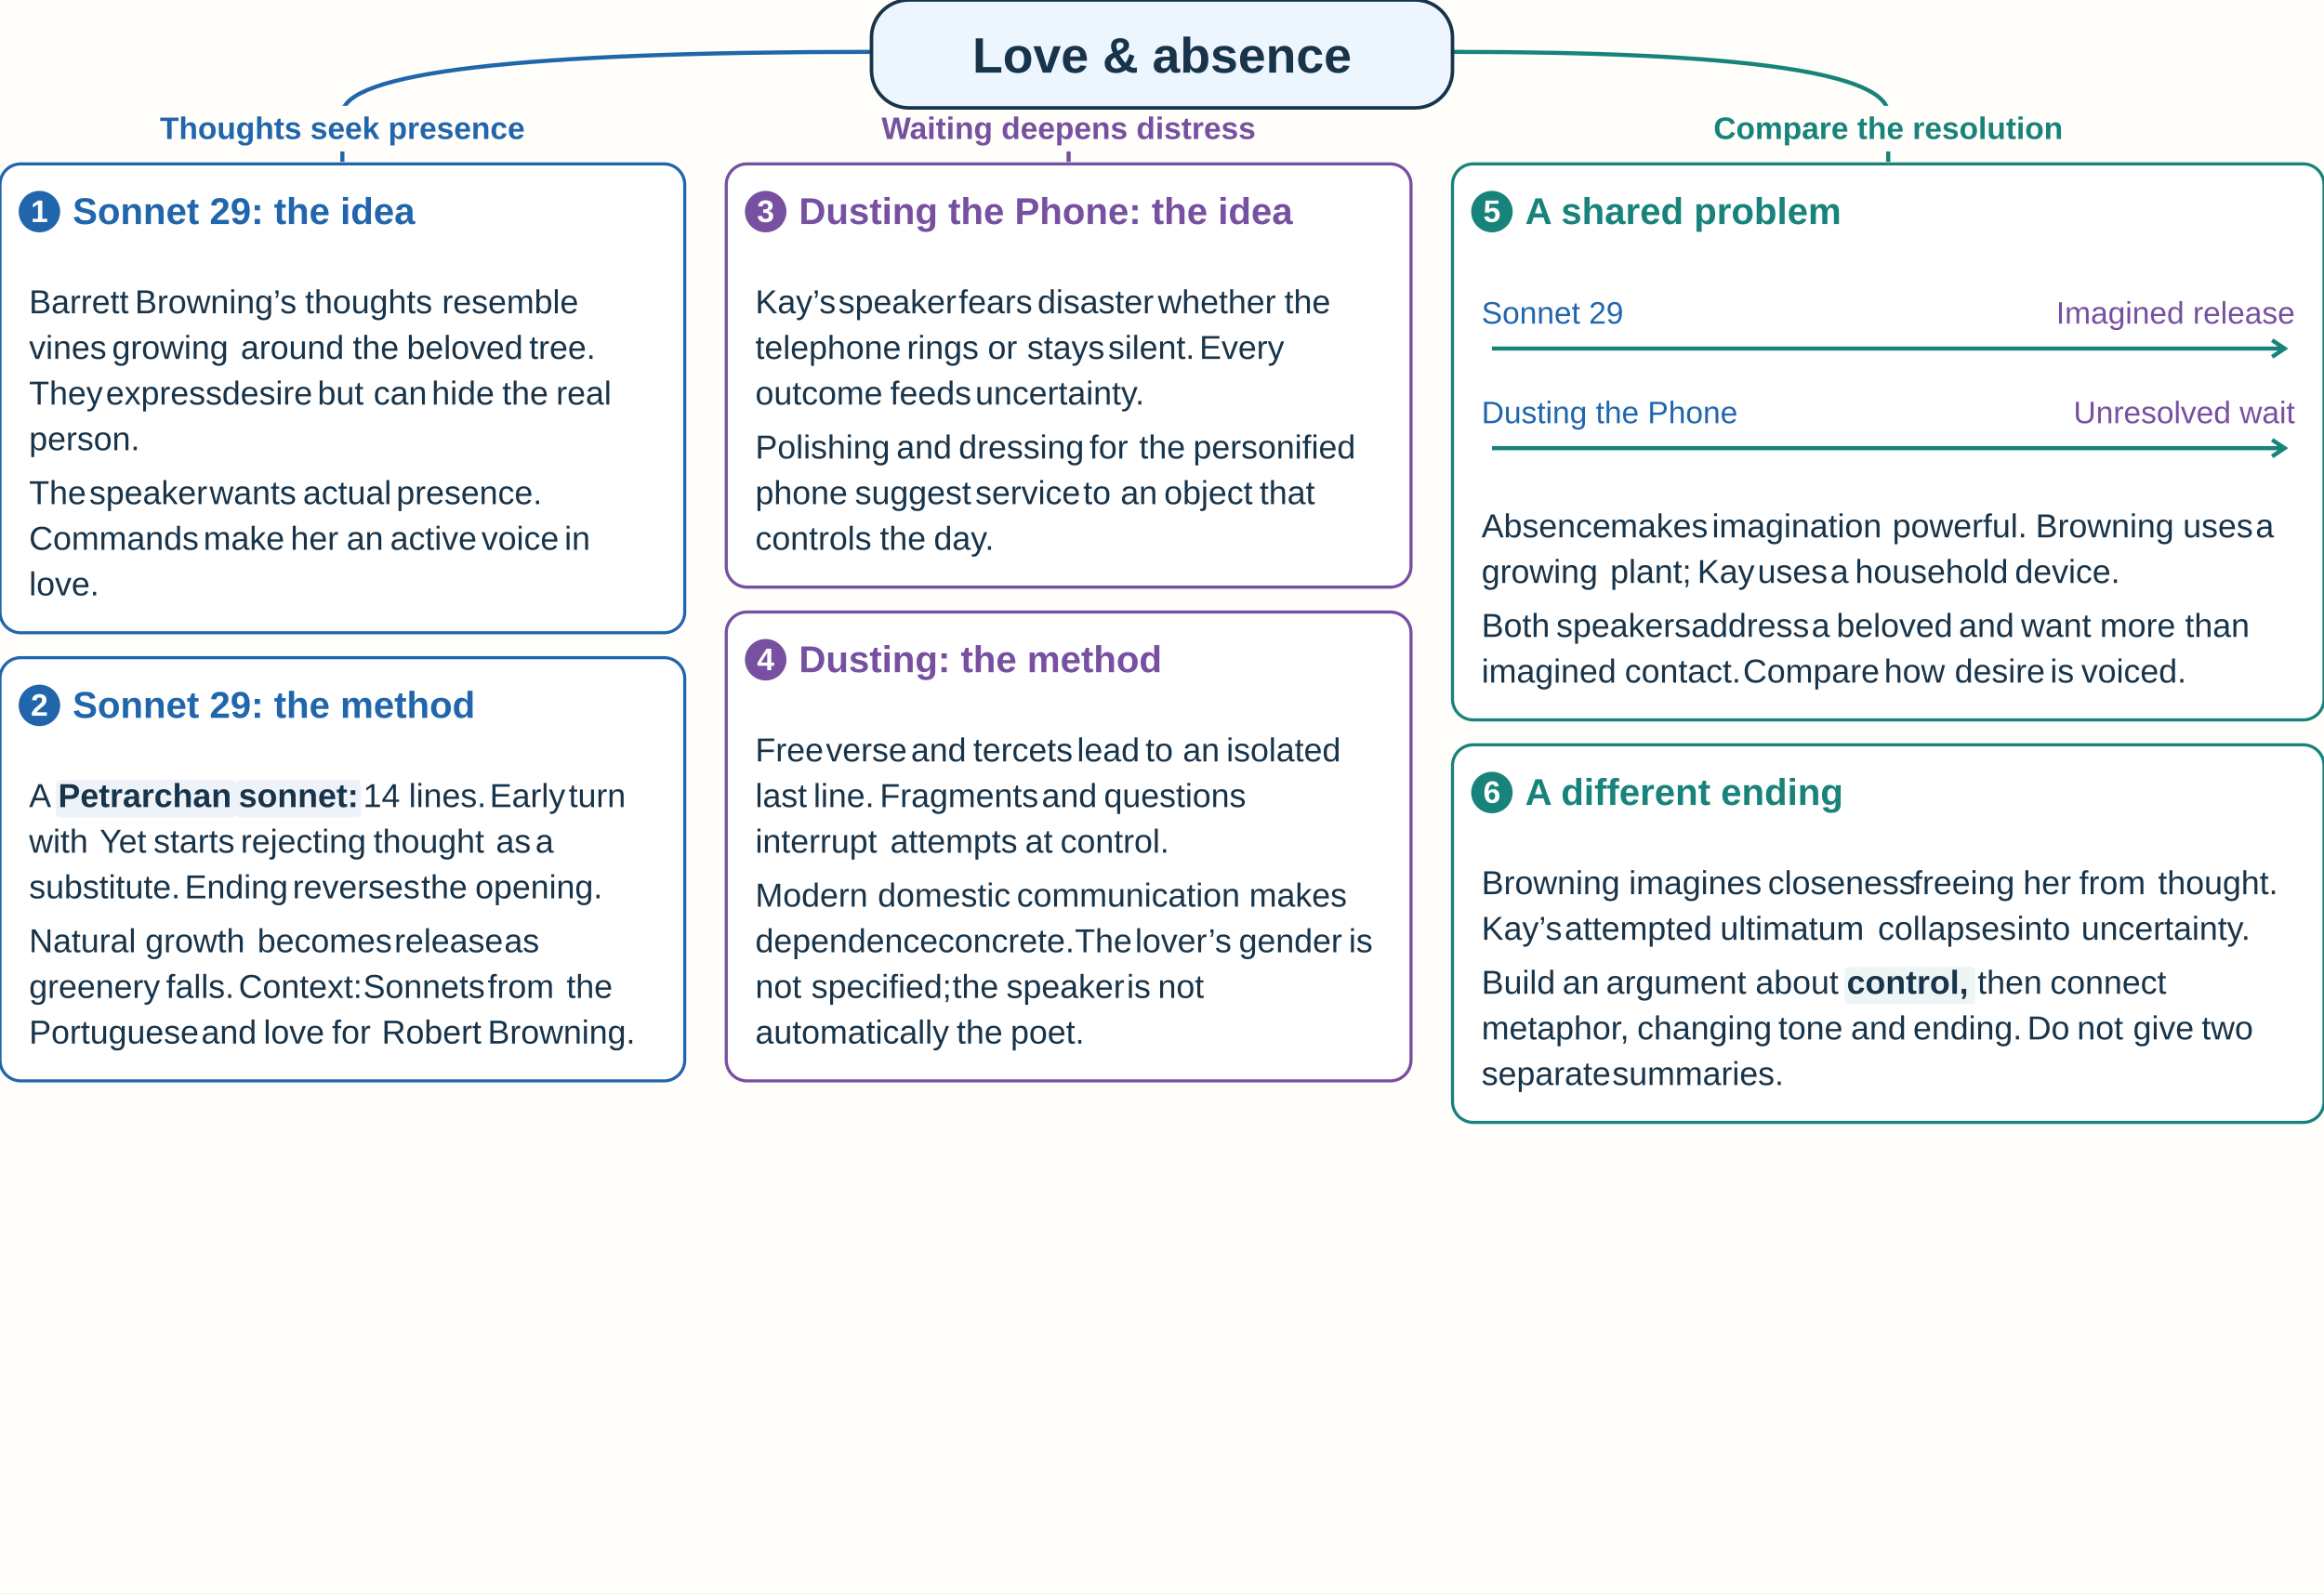
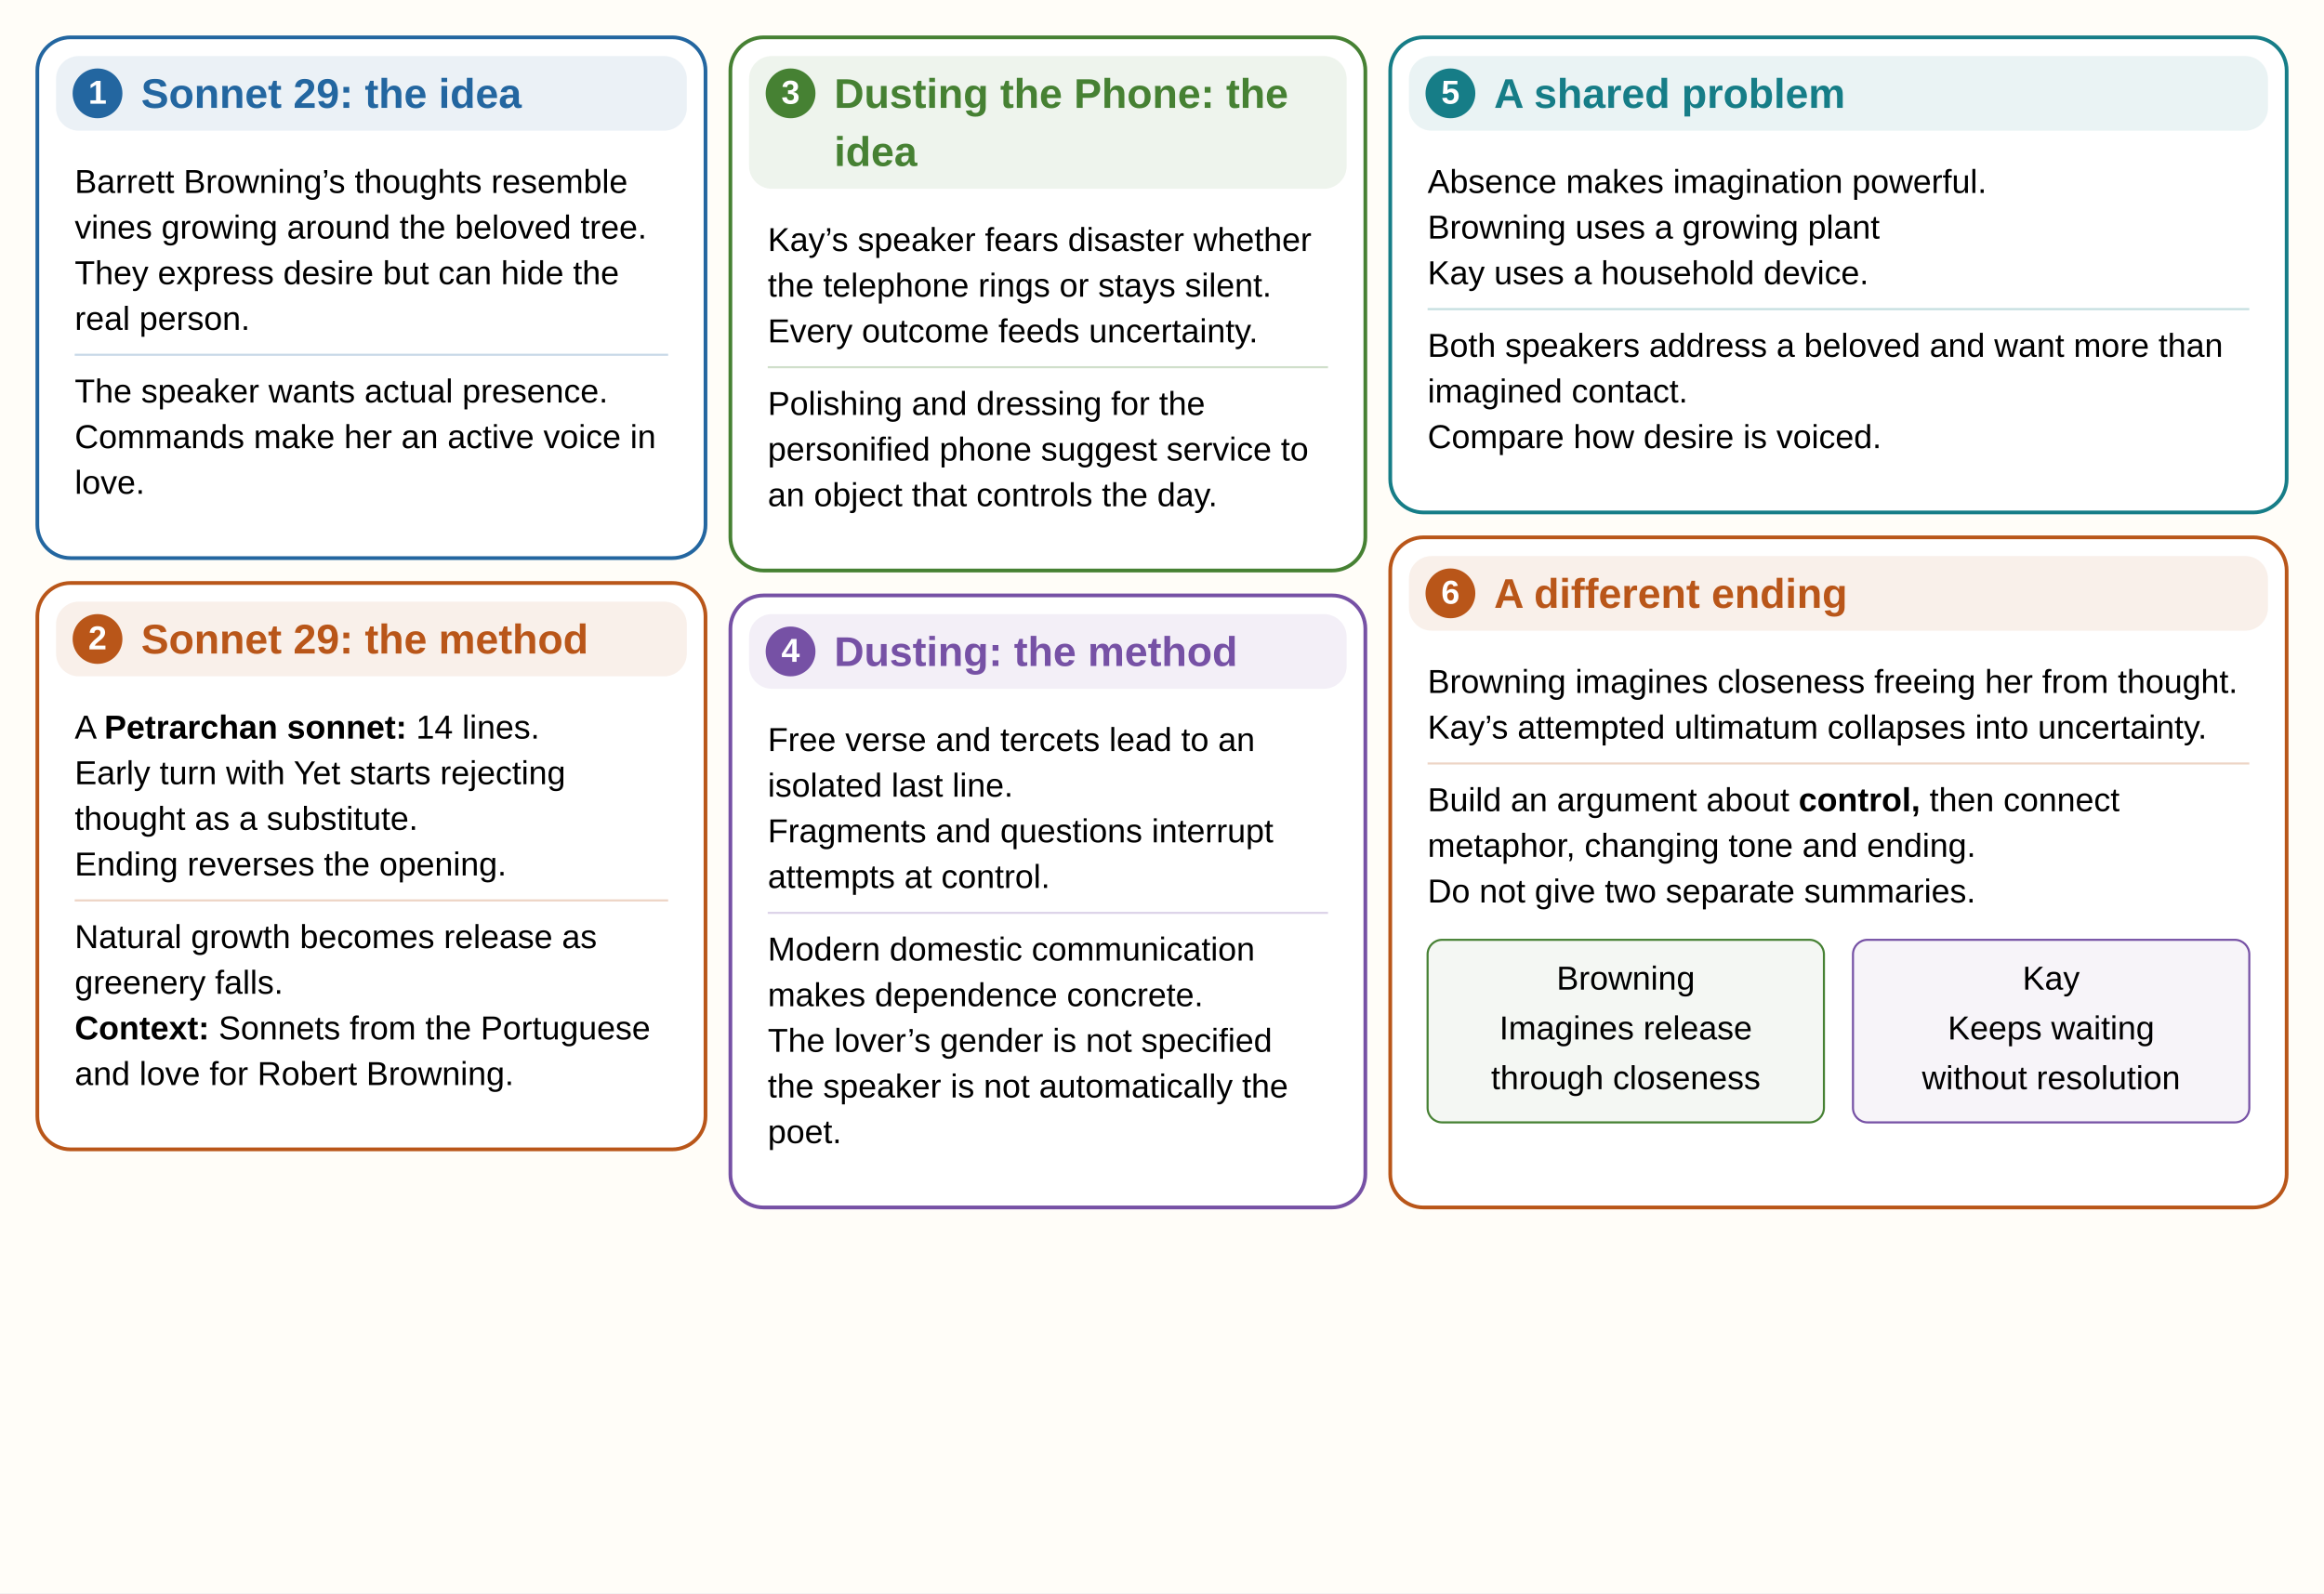
- <svg xmlns="http://www.w3.org/2000/svg" width="2400" height="1645.714" viewBox="0 0 1120 768" role="img" aria-labelledby="title description" data-print-width-mm="277" data-body-size="16">
+ <svg xmlns="http://www.w3.org/2000/svg" width="2400" height="1645.714" viewBox="0 0 1120 768" role="img" aria-labelledby="map-title map-description" data-print-width-mm="277" font-family="Segoe UI,Arial,sans-serif">
  <defs>
-     <radialGradient id="animalFill">
-       <stop stop-color="#fff5de" />
-       <stop offset="1" stop-color="#dceafd" />
-     </radialGradient>
-     <radialGradient id="nucleusFill">
-       <stop stop-color="#ddc7f4" />
-       <stop offset="1" stop-color="#9b79c2" />
-     </radialGradient>
-     <linearGradient id="leafFill" x2="0" y2="1">
-       <stop stop-color="#edf7b8" />
-       <stop offset="1" stop-color="#bfd882" />
-     </linearGradient>
+     <marker id="arrow-2366a0" viewBox="0 0 10 10" refX="9" refY="5" markerWidth="4" markerHeight="4" orient="auto-start-reverse">
+       <path d="M1 1L9 5L1 9" fill="none" stroke="#2366a0" stroke-width="2" stroke-linejoin="round" />
+     </marker>
+     <marker id="arrow-b95619" viewBox="0 0 10 10" refX="9" refY="5" markerWidth="4" markerHeight="4" orient="auto-start-reverse">
+       <path d="M1 1L9 5L1 9" fill="none" stroke="#b95619" stroke-width="2" stroke-linejoin="round" />
+     </marker>
+     <marker id="arrow-468133" viewBox="0 0 10 10" refX="9" refY="5" markerWidth="4" markerHeight="4" orient="auto-start-reverse">
+       <path d="M1 1L9 5L1 9" fill="none" stroke="#468133" stroke-width="2" stroke-linejoin="round" />
+     </marker>
+     <marker id="arrow-7651a5" viewBox="0 0 10 10" refX="9" refY="5" markerWidth="4" markerHeight="4" orient="auto-start-reverse">
+       <path d="M1 1L9 5L1 9" fill="none" stroke="#7651a5" stroke-width="2" stroke-linejoin="round" />
+     </marker>
+     <marker id="arrow-167d87" viewBox="0 0 10 10" refX="9" refY="5" markerWidth="4" markerHeight="4" orient="auto-start-reverse">
+       <path d="M1 1L9 5L1 9" fill="none" stroke="#167d87" stroke-width="2" stroke-linejoin="round" />
+     </marker>
+     <marker id="arrow-b95619" viewBox="0 0 10 10" refX="9" refY="5" markerWidth="4" markerHeight="4" orient="auto-start-reverse">
+       <path d="M1 1L9 5L1 9" fill="none" stroke="#b95619" stroke-width="2" stroke-linejoin="round" />
+     </marker>
  </defs>
-   <rect width="1120" height="768" fill="#fffefa" />
-   <g font-family="Segoe UI, Arial, sans-serif" fill="#18344a">
-     <path class="relationship-path" d="M420.0 25Q165.0 25 165.0 55V78" stroke="#2166ad" stroke-width="2" fill="none" />
-     <rect x="71.0" y="51" width="188.0" height="22" rx="5" fill="#fffefa" />
-     <text class="diagram-label" x="165.00" y="67.00" font-size="15" fill="#2166ad" font-weight="700" text-anchor="middle">Thoughts seek presence</text>
-     <g class="map-section" id="section-1" data-source-panel="0" data-bounds="0,0,330,226" transform="translate(0 79)">
-       <rect width="330" height="226" rx="10" fill="white" stroke="#2166ad" stroke-width="1.5" />
-       <g class="section-heading">
-         <circle cx="19" cy="23" r="10" fill="#2166ad" />
-         <text class="" x="19.00" y="28.00" font-size="15" fill="white" font-weight="700" text-anchor="middle">1</text>
-         <text class="" x="35.00" y="29.00" font-size="18" fill="#2166ad" font-weight="700" text-anchor="start">Sonnet 29: the idea</text>
+   <rect width="1120" height="768" fill="#fffdf8" />
+   <g class="map-section" id="section-1" data-source-panel="0" data-bounds="0,0,322,251" transform="translate(18 18)">
+     <rect width="322" height="251" rx="16" fill="white" stroke="#2366a0" stroke-width="1.8" />
+     <g class="section-heading">
+       <rect x="9" y="9" width="304" height="36" rx="11" fill="#2366a0" opacity=".09" />
+       <circle cx="29" cy="27" r="12" fill="#2366a0" />
+       <text class="diagram-label" x="29" y="32" font-size="16" fill="white" font-weight="700" text-anchor="middle">1</text>
+       <text class="panel-title" x="50" y="34" font-size="20" fill="#2366a0" font-weight="700" text-anchor="start">Sonnet 29: the idea</text>
+     </g>
+     <g class="section-body">
+       <text class="body-text" x="18" y="75" font-size="16" fill="#000000" font-weight="400" text-anchor="start">Barrett Browning’s thoughts resemble</text>
+       <text class="body-text" x="18" y="97" font-size="16" fill="#000000" font-weight="400" text-anchor="start">vines growing around the beloved tree.</text>
+       <text class="body-text" x="18" y="119" font-size="16" fill="#000000" font-weight="400" text-anchor="start">They express desire but can hide the</text>
+       <text class="body-text" x="18" y="141" font-size="16" fill="#000000" font-weight="400" text-anchor="start">real person.</text>
+       <path class="section-divider" d="M18 153H304" stroke="#2366a0" stroke-opacity=".25" stroke-width="1" fill="none" />
+       <text class="body-text" x="18" y="176" font-size="16" fill="#000000" font-weight="400" text-anchor="start">The speaker wants actual presence.</text>
+       <text class="body-text" x="18" y="198" font-size="16" fill="#000000" font-weight="400" text-anchor="start">Commands make her an active voice in</text>
+       <text class="body-text" x="18" y="220" font-size="16" fill="#000000" font-weight="400" text-anchor="start">love.</text>
+     </g>
+   </g>
+   <g class="map-section" id="section-2" data-source-panel="1" data-bounds="0,0,322,273" transform="translate(18 281)">
+     <rect width="322" height="273" rx="16" fill="white" stroke="#b95619" stroke-width="1.8" />
+     <g class="section-heading">
+       <rect x="9" y="9" width="304" height="36" rx="11" fill="#b95619" opacity=".09" />
+       <circle cx="29" cy="27" r="12" fill="#b95619" />
+       <text class="diagram-label" x="29" y="32" font-size="16" fill="white" font-weight="700" text-anchor="middle">2</text>
+       <text class="panel-title" x="50" y="34" font-size="20" fill="#b95619" font-weight="700" text-anchor="start">Sonnet 29: the method</text>
+     </g>
+     <g class="section-body">
+       <text class="body-text" x="18" y="75" font-size="16" fill="#000000" font-weight="400" text-anchor="start">A <tspan font-weight="700">Petrarchan</tspan>
+         <tspan font-weight="700">sonnet:</tspan> 14 lines.</text>
+       <text class="body-text" x="18" y="97" font-size="16" fill="#000000" font-weight="400" text-anchor="start">Early turn with Yet starts rejecting</text>
+       <text class="body-text" x="18" y="119" font-size="16" fill="#000000" font-weight="400" text-anchor="start">thought as a substitute.</text>
+       <text class="body-text" x="18" y="141" font-size="16" fill="#000000" font-weight="400" text-anchor="start">Ending reverses the opening.</text>
+       <path class="section-divider" d="M18 153H304" stroke="#b95619" stroke-opacity=".25" stroke-width="1" fill="none" />
+       <text class="body-text" x="18" y="176" font-size="16" fill="#000000" font-weight="400" text-anchor="start">Natural growth becomes release as</text>
+       <text class="body-text" x="18" y="198" font-size="16" fill="#000000" font-weight="400" text-anchor="start">greenery falls.</text>
+       <text class="body-text" x="18" y="220" font-size="16" fill="#000000" font-weight="400" text-anchor="start">
+         <tspan font-weight="700">Context:</tspan> Sonnets from the Portuguese</text>
+       <text class="body-text" x="18" y="242" font-size="16" fill="#000000" font-weight="400" text-anchor="start">and love for Robert Browning.</text>
+     </g>
+   </g>
+   <g class="map-section" id="section-3" data-source-panel="2" data-bounds="0,0,306,257" transform="translate(352 18)">
+     <rect width="306" height="257" rx="16" fill="white" stroke="#468133" stroke-width="1.8" />
+     <g class="section-heading">
+       <rect x="9" y="9" width="288" height="64" rx="11" fill="#468133" opacity=".09" />
+       <circle cx="29" cy="27" r="12" fill="#468133" />
+       <text class="diagram-label" x="29" y="32" font-size="16" fill="white" font-weight="700" text-anchor="middle">3</text>
+       <text class="panel-title" x="50" y="34" font-size="20" fill="#468133" font-weight="700" text-anchor="start">Dusting the Phone: the</text>
+       <text class="panel-title" x="50" y="62" font-size="20" fill="#468133" font-weight="700" text-anchor="start">idea</text>
+     </g>
+     <g class="section-body">
+       <text class="body-text" x="18" y="103" font-size="16" fill="#000000" font-weight="400" text-anchor="start">Kay’s speaker fears disaster whether</text>
+       <text class="body-text" x="18" y="125" font-size="16" fill="#000000" font-weight="400" text-anchor="start">the telephone rings or stays silent.</text>
+       <text class="body-text" x="18" y="147" font-size="16" fill="#000000" font-weight="400" text-anchor="start">Every outcome feeds uncertainty.</text>
+       <path class="section-divider" d="M18 159H288" stroke="#468133" stroke-opacity=".25" stroke-width="1" fill="none" />
+       <text class="body-text" x="18" y="182" font-size="16" fill="#000000" font-weight="400" text-anchor="start">Polishing and dressing for the</text>
+       <text class="body-text" x="18" y="204" font-size="16" fill="#000000" font-weight="400" text-anchor="start">personified phone suggest service to</text>
+       <text class="body-text" x="18" y="226" font-size="16" fill="#000000" font-weight="400" text-anchor="start">an object that controls the day.</text>
+     </g>
+   </g>
+   <g class="map-section" id="section-4" data-source-panel="3" data-bounds="0,0,306,295" transform="translate(352 287)">
+     <rect width="306" height="295" rx="16" fill="white" stroke="#7651a5" stroke-width="1.8" />
+     <g class="section-heading">
+       <rect x="9" y="9" width="288" height="36" rx="11" fill="#7651a5" opacity=".09" />
+       <circle cx="29" cy="27" r="12" fill="#7651a5" />
+       <text class="diagram-label" x="29" y="32" font-size="16" fill="white" font-weight="700" text-anchor="middle">4</text>
+       <text class="panel-title" x="50" y="34" font-size="20" fill="#7651a5" font-weight="700" text-anchor="start">Dusting: the method</text>
+     </g>
+     <g class="section-body">
+       <text class="body-text" x="18" y="75" font-size="16" fill="#000000" font-weight="400" text-anchor="start">Free verse and tercets lead to an</text>
+       <text class="body-text" x="18" y="97" font-size="16" fill="#000000" font-weight="400" text-anchor="start">isolated last line.</text>
+       <text class="body-text" x="18" y="119" font-size="16" fill="#000000" font-weight="400" text-anchor="start">Fragments and questions interrupt</text>
+       <text class="body-text" x="18" y="141" font-size="16" fill="#000000" font-weight="400" text-anchor="start">attempts at control.</text>
+       <path class="section-divider" d="M18 153H288" stroke="#7651a5" stroke-opacity=".25" stroke-width="1" fill="none" />
+       <text class="body-text" x="18" y="176" font-size="16" fill="#000000" font-weight="400" text-anchor="start">Modern domestic communication</text>
+       <text class="body-text" x="18" y="198" font-size="16" fill="#000000" font-weight="400" text-anchor="start">makes dependence concrete.</text>
+       <text class="body-text" x="18" y="220" font-size="16" fill="#000000" font-weight="400" text-anchor="start">The lover’s gender is not specified</text>
+       <text class="body-text" x="18" y="242" font-size="16" fill="#000000" font-weight="400" text-anchor="start">the speaker is not automatically the</text>
+       <text class="body-text" x="18" y="264" font-size="16" fill="#000000" font-weight="400" text-anchor="start">poet.</text>
+     </g>
+   </g>
+   <g class="map-section" id="section-5" data-source-panel="4" data-bounds="0,0,432,229" transform="translate(670 18)">
+     <rect width="432" height="229" rx="16" fill="white" stroke="#167d87" stroke-width="1.8" />
+     <g class="section-heading">
+       <rect x="9" y="9" width="414" height="36" rx="11" fill="#167d87" opacity=".09" />
+       <circle cx="29" cy="27" r="12" fill="#167d87" />
+       <text class="diagram-label" x="29" y="32" font-size="16" fill="white" font-weight="700" text-anchor="middle">5</text>
+       <text class="panel-title" x="50" y="34" font-size="20" fill="#167d87" font-weight="700" text-anchor="start">A shared problem</text>
+     </g>
+     <g class="section-body">
+       <text class="body-text" x="18" y="75" font-size="16" fill="#000000" font-weight="400" text-anchor="start">Absence makes imagination powerful.</text>
+       <text class="body-text" x="18" y="97" font-size="16" fill="#000000" font-weight="400" text-anchor="start">Browning uses a growing plant</text>
+       <text class="body-text" x="18" y="119" font-size="16" fill="#000000" font-weight="400" text-anchor="start">Kay uses a household device.</text>
+       <path class="section-divider" d="M18 131H414" stroke="#167d87" stroke-opacity=".25" stroke-width="1" fill="none" />
+       <text class="body-text" x="18" y="154" font-size="16" fill="#000000" font-weight="400" text-anchor="start">Both speakers address a beloved and want more than</text>
+       <text class="body-text" x="18" y="176" font-size="16" fill="#000000" font-weight="400" text-anchor="start">imagined contact.</text>
+       <text class="body-text" x="18" y="198" font-size="16" fill="#000000" font-weight="400" text-anchor="start">Compare how desire is voiced.</text>
+     </g>
+   </g>
+   <g class="map-section" id="section-6" data-source-panel="5" data-bounds="0,0,432,323" transform="translate(670 259)">
+     <rect width="432" height="323" rx="16" fill="white" stroke="#b95619" stroke-width="1.8" />
+     <g class="section-heading">
+       <rect x="9" y="9" width="414" height="36" rx="11" fill="#b95619" opacity=".09" />
+       <circle cx="29" cy="27" r="12" fill="#b95619" />
+       <text class="diagram-label" x="29" y="32" font-size="16" fill="white" font-weight="700" text-anchor="middle">6</text>
+       <text class="panel-title" x="50" y="34" font-size="20" fill="#b95619" font-weight="700" text-anchor="start">A different ending</text>
+     </g>
+     <g class="section-body">
+       <text class="body-text" x="18" y="75" font-size="16" fill="#000000" font-weight="400" text-anchor="start">Browning imagines closeness freeing her from thought.</text>
+       <text class="body-text" x="18" y="97" font-size="16" fill="#000000" font-weight="400" text-anchor="start">Kay’s attempted ultimatum collapses into uncertainty.</text>
+       <path class="section-divider" d="M18 109H414" stroke="#b95619" stroke-opacity=".25" stroke-width="1" fill="none" />
+       <text class="body-text" x="18" y="132" font-size="16" fill="#000000" font-weight="400" text-anchor="start">Build an argument about <tspan font-weight="700">control,</tspan> then connect</text>
+       <text class="body-text" x="18" y="154" font-size="16" fill="#000000" font-weight="400" text-anchor="start">metaphor, changing tone and ending.</text>
+       <text class="body-text" x="18" y="176" font-size="16" fill="#000000" font-weight="400" text-anchor="start">Do not give two separate summaries.</text>
+       <g transform="translate(18 194)">
+         <g class="concept-illustration">
+           <rect x="0" y="0" width="191.0" height="88" rx="7" fill="#468133" fill-opacity=".06" stroke="#468133" />
+           <text class="diagram-label" x="95.5" y="24" font-size="16" fill="#000000" text-anchor="middle">Browning</text>
+           <text class="diagram-label" x="95.5" y="48" font-size="16" fill="#000000" text-anchor="middle">Imagines release</text>
+           <text class="diagram-label" x="95.5" y="72" font-size="16" fill="#000000" text-anchor="middle">through closeness</text>
+           <rect x="205.0" y="0" width="191.0" height="88" rx="7" fill="#7651a5" fill-opacity=".06" stroke="#7651a5" />
+           <text class="diagram-label" x="300.5" y="24" font-size="16" fill="#000000" text-anchor="middle">Kay</text>
+           <text class="diagram-label" x="300.5" y="48" font-size="16" fill="#000000" text-anchor="middle">Keeps waiting</text>
+           <text class="diagram-label" x="300.5" y="72" font-size="16" fill="#000000" text-anchor="middle">without resolution</text>
+         </g>
      </g>
-       <g class="section-body">
-         <text class="body-text" x="14.00" y="72.00" font-size="16" fill="#18344a" font-weight="400" text-anchor="start">Barrett</text>
-         <text class="body-text" x="65.00" y="72.00" font-size="16" fill="#18344a" font-weight="400" text-anchor="start">Browning’s</text>
-         <text class="body-text" x="146.98" y="72.00" font-size="16" fill="#18344a" font-weight="400" text-anchor="start">thoughts</text>
-         <text class="body-text" x="212.98" y="72.00" font-size="16" fill="#18344a" font-weight="400" text-anchor="start">resemble</text>
-         <text class="body-text" x="14.00" y="94.00" font-size="16" fill="#18344a" font-weight="400" text-anchor="start">vines</text>
-         <text class="body-text" x="54.00" y="94.00" font-size="16" fill="#18344a" font-weight="400" text-anchor="start">growing</text>
-         <text class="body-text" x="116.00" y="94.00" font-size="16" fill="#18344a" font-weight="400" text-anchor="start">around</text>
-         <text class="body-text" x="170.00" y="94.00" font-size="16" fill="#18344a" font-weight="400" text-anchor="start">the</text>
-         <text class="body-text" x="196.00" y="94.00" font-size="16" fill="#18344a" font-weight="400" text-anchor="start">beloved</text>
-         <text class="body-text" x="255.00" y="94.00" font-size="16" fill="#18344a" font-weight="400" text-anchor="start">tree.</text>
-         <text class="body-text" x="14.00" y="116.00" font-size="16" fill="#18344a" font-weight="400" text-anchor="start">They</text>
-         <text class="body-text" x="51.00" y="116.00" font-size="16" fill="#18344a" font-weight="400" text-anchor="start">express</text>
-         <text class="body-text" x="107.00" y="116.00" font-size="16" fill="#18344a" font-weight="400" text-anchor="start">desire</text>
-         <text class="body-text" x="153.00" y="116.00" font-size="16" fill="#18344a" font-weight="400" text-anchor="start">but</text>
-         <text class="body-text" x="180.00" y="116.00" font-size="16" fill="#18344a" font-weight="400" text-anchor="start">can</text>
-         <text class="body-text" x="208.00" y="116.00" font-size="16" fill="#18344a" font-weight="400" text-anchor="start">hide</text>
-         <text class="body-text" x="242.00" y="116.00" font-size="16" fill="#18344a" font-weight="400" text-anchor="start">the</text>
-         <text class="body-text" x="268.00" y="116.00" font-size="16" fill="#18344a" font-weight="400" text-anchor="start">real</text>
-         <text class="body-text" x="14.00" y="138.00" font-size="16" fill="#18344a" font-weight="400" text-anchor="start">person.</text>
-         <text class="body-text" x="14.00" y="164.00" font-size="16" fill="#18344a" font-weight="400" text-anchor="start">The</text>
-         <text class="body-text" x="43.00" y="164.00" font-size="16" fill="#18344a" font-weight="400" text-anchor="start">speaker</text>
-         <text class="body-text" x="101.00" y="164.00" font-size="16" fill="#18344a" font-weight="400" text-anchor="start">wants</text>
-         <text class="body-text" x="146.00" y="164.00" font-size="16" fill="#18344a" font-weight="400" text-anchor="start">actual</text>
-         <text class="body-text" x="191.00" y="164.00" font-size="16" fill="#18344a" font-weight="400" text-anchor="start">presence.</text>
-         <text class="body-text" x="14.00" y="186.00" font-size="16" fill="#18344a" font-weight="400" text-anchor="start">Commands</text>
-         <text class="body-text" x="98.00" y="186.00" font-size="16" fill="#18344a" font-weight="400" text-anchor="start">make</text>
-         <text class="body-text" x="140.00" y="186.00" font-size="16" fill="#18344a" font-weight="400" text-anchor="start">her</text>
-         <text class="body-text" x="167.00" y="186.00" font-size="16" fill="#18344a" font-weight="400" text-anchor="start">an</text>
-         <text class="body-text" x="188.00" y="186.00" font-size="16" fill="#18344a" font-weight="400" text-anchor="start">active</text>
-         <text class="body-text" x="232.00" y="186.00" font-size="16" fill="#18344a" font-weight="400" text-anchor="start">voice</text>
-         <text class="body-text" x="272.00" y="186.00" font-size="16" fill="#18344a" font-weight="400" text-anchor="start">in</text>
-         <text class="body-text" x="14.00" y="208.00" font-size="16" fill="#18344a" font-weight="400" text-anchor="start">love.</text>
-       </g>
-     </g>
-     <g class="map-section" id="section-2" data-source-panel="1" data-bounds="0,0,330,204" transform="translate(0 317)">
-       <rect width="330" height="204" rx="10" fill="white" stroke="#2166ad" stroke-width="1.5" />
-       <g class="section-heading">
-         <circle cx="19" cy="23" r="10" fill="#2166ad" />
-         <text class="" x="19.00" y="28.00" font-size="15" fill="white" font-weight="700" text-anchor="middle">2</text>
-         <text class="" x="35.00" y="29.00" font-size="18" fill="#2166ad" font-weight="700" text-anchor="start">Sonnet 29: the method</text>
-       </g>
-       <g class="section-body">
-         <text class="body-text" x="14.00" y="72.00" font-size="16" fill="#18344a" font-weight="400" text-anchor="start">A</text>
-         <rect x="27.00" y="59.00" width="87.00" height="18" rx="2" fill="#2166ad" opacity=".08" />
-         <text class="body-text" x="28.00" y="72.00" font-size="16" fill="#18344a" font-weight="700" text-anchor="start">Petrarchan</text>
-         <rect x="114.00" y="59.00" width="60.00" height="18" rx="2" fill="#2166ad" opacity=".08" />
-         <text class="body-text" x="115.00" y="72.00" font-size="16" fill="#18344a" font-weight="700" text-anchor="start">sonnet:</text>
-         <text class="body-text" x="175.00" y="72.00" font-size="16" fill="#18344a" font-weight="400" text-anchor="start">14</text>
-         <text class="body-text" x="197.00" y="72.00" font-size="16" fill="#18344a" font-weight="400" text-anchor="start">lines.</text>
-         <text class="body-text" x="236.00" y="72.00" font-size="16" fill="#18344a" font-weight="400" text-anchor="start">Early</text>
-         <text class="body-text" x="274.00" y="72.00" font-size="16" fill="#18344a" font-weight="400" text-anchor="start">turn</text>
-         <text class="body-text" x="14.00" y="94.00" font-size="16" fill="#18344a" font-weight="400" text-anchor="start">with</text>
-         <text class="body-text" x="48.00" y="94.00" font-size="16" fill="#18344a" font-weight="400" text-anchor="start">Yet</text>
-         <text class="body-text" x="73.98" y="94.00" font-size="16" fill="#18344a" font-weight="400" text-anchor="start">starts</text>
-         <text class="body-text" x="115.98" y="94.00" font-size="16" fill="#18344a" font-weight="400" text-anchor="start">rejecting</text>
-         <text class="body-text" x="179.98" y="94.00" font-size="16" fill="#18344a" font-weight="400" text-anchor="start">thought</text>
-         <text class="body-text" x="238.98" y="94.00" font-size="16" fill="#18344a" font-weight="400" text-anchor="start">as</text>
-         <text class="body-text" x="257.98" y="94.00" font-size="16" fill="#18344a" font-weight="400" text-anchor="start">a</text>
-         <text class="body-text" x="14.00" y="116.00" font-size="16" fill="#18344a" font-weight="400" text-anchor="start">substitute.</text>
-         <text class="body-text" x="89.00" y="116.00" font-size="16" fill="#18344a" font-weight="400" text-anchor="start">Ending</text>
-         <text class="body-text" x="141.00" y="116.00" font-size="16" fill="#18344a" font-weight="400" text-anchor="start">reverses</text>
-         <text class="body-text" x="203.00" y="116.00" font-size="16" fill="#18344a" font-weight="400" text-anchor="start">the</text>
-         <text class="body-text" x="229.00" y="116.00" font-size="16" fill="#18344a" font-weight="400" text-anchor="start">opening.</text>
-         <text class="body-text" x="14.00" y="142.00" font-size="16" fill="#18344a" font-weight="400" text-anchor="start">Natural</text>
-         <text class="body-text" x="70.00" y="142.00" font-size="16" fill="#18344a" font-weight="400" text-anchor="start">growth</text>
-         <text class="body-text" x="124.00" y="142.00" font-size="16" fill="#18344a" font-weight="400" text-anchor="start">becomes</text>
-         <text class="body-text" x="190.00" y="142.00" font-size="16" fill="#18344a" font-weight="400" text-anchor="start">release</text>
-         <text class="body-text" x="243.00" y="142.00" font-size="16" fill="#18344a" font-weight="400" text-anchor="start">as</text>
-         <text class="body-text" x="14.00" y="164.00" font-size="16" fill="#18344a" font-weight="400" text-anchor="start">greenery</text>
-         <text class="body-text" x="80.00" y="164.00" font-size="16" fill="#18344a" font-weight="400" text-anchor="start">falls.</text>
-         <text class="body-text" x="115.00" y="164.00" font-size="16" fill="#18344a" font-weight="400" text-anchor="start">Context:</text>
-         <text class="body-text" x="175.00" y="164.00" font-size="16" fill="#18344a" font-weight="400" text-anchor="start">Sonnets</text>
-         <text class="body-text" x="235.00" y="164.00" font-size="16" fill="#18344a" font-weight="400" text-anchor="start">from</text>
-         <text class="body-text" x="273.00" y="164.00" font-size="16" fill="#18344a" font-weight="400" text-anchor="start">the</text>
-         <text class="body-text" x="14.00" y="186.00" font-size="16" fill="#18344a" font-weight="400" text-anchor="start">Portuguese</text>
-         <text class="body-text" x="97.00" y="186.00" font-size="16" fill="#18344a" font-weight="400" text-anchor="start">and</text>
-         <text class="body-text" x="127.00" y="186.00" font-size="16" fill="#18344a" font-weight="400" text-anchor="start">love</text>
-         <text class="body-text" x="160.00" y="186.00" font-size="16" fill="#18344a" font-weight="400" text-anchor="start">for</text>
-         <text class="body-text" x="184.00" y="186.00" font-size="16" fill="#18344a" font-weight="400" text-anchor="start">Robert</text>
-         <text class="body-text" x="235.00" y="186.00" font-size="16" fill="#18344a" font-weight="400" text-anchor="start">Browning.</text>
-       </g>
-     </g>
-     <path class="relationship-path" d="M560 52Q515.0 55 515.0 55V78" stroke="#7750a1" stroke-width="2" fill="none" />
-     <rect x="417.5" y="51" width="195.0" height="22" rx="5" fill="#fffefa" />
-     <text class="diagram-label" x="515.00" y="67.00" font-size="15" fill="#7750a1" font-weight="700" text-anchor="middle">Waiting deepens distress</text>
-     <g class="map-section" id="section-3" data-source-panel="2" data-bounds="0,0,330,204" transform="translate(350 79)">
-       <rect width="330" height="204" rx="10" fill="white" stroke="#7750a1" stroke-width="1.5" />
-       <g class="section-heading">
-         <circle cx="19" cy="23" r="10" fill="#7750a1" />
-         <text class="" x="19.00" y="28.00" font-size="15" fill="white" font-weight="700" text-anchor="middle">3</text>
-         <text class="" x="35.00" y="29.00" font-size="18" fill="#7750a1" font-weight="700" text-anchor="start">Dusting the Phone: the idea</text>
-       </g>
-       <g class="section-body">
-         <text class="body-text" x="14.00" y="72.00" font-size="16" fill="#18344a" font-weight="400" text-anchor="start">Kay’s</text>
-         <text class="body-text" x="53.98" y="72.00" font-size="16" fill="#18344a" font-weight="400" text-anchor="start">speaker</text>
-         <text class="body-text" x="111.98" y="72.00" font-size="16" fill="#18344a" font-weight="400" text-anchor="start">fears</text>
-         <text class="body-text" x="149.98" y="72.00" font-size="16" fill="#18344a" font-weight="400" text-anchor="start">disaster</text>
-         <text class="body-text" x="207.98" y="72.00" font-size="16" fill="#18344a" font-weight="400" text-anchor="start">whether</text>
-         <text class="body-text" x="268.98" y="72.00" font-size="16" fill="#18344a" font-weight="400" text-anchor="start">the</text>
-         <text class="body-text" x="14.00" y="94.00" font-size="16" fill="#18344a" font-weight="400" text-anchor="start">telephone</text>
-         <text class="body-text" x="87.00" y="94.00" font-size="16" fill="#18344a" font-weight="400" text-anchor="start">rings</text>
-         <text class="body-text" x="126.00" y="94.00" font-size="16" fill="#18344a" font-weight="400" text-anchor="start">or</text>
-         <text class="body-text" x="145.00" y="94.00" font-size="16" fill="#18344a" font-weight="400" text-anchor="start">stays</text>
-         <text class="body-text" x="184.00" y="94.00" font-size="16" fill="#18344a" font-weight="400" text-anchor="start">silent.</text>
-         <text class="body-text" x="228.00" y="94.00" font-size="16" fill="#18344a" font-weight="400" text-anchor="start">Every</text>
-         <text class="body-text" x="14.00" y="116.00" font-size="16" fill="#18344a" font-weight="400" text-anchor="start">outcome</text>
-         <text class="body-text" x="79.00" y="116.00" font-size="16" fill="#18344a" font-weight="400" text-anchor="start">feeds</text>
-         <text class="body-text" x="120.00" y="116.00" font-size="16" fill="#18344a" font-weight="400" text-anchor="start">uncertainty.</text>
-         <text class="body-text" x="14.00" y="142.00" font-size="16" fill="#18344a" font-weight="400" text-anchor="start">Polishing</text>
-         <text class="body-text" x="82.00" y="142.00" font-size="16" fill="#18344a" font-weight="400" text-anchor="start">and</text>
-         <text class="body-text" x="112.00" y="142.00" font-size="16" fill="#18344a" font-weight="400" text-anchor="start">dressing</text>
-         <text class="body-text" x="175.00" y="142.00" font-size="16" fill="#18344a" font-weight="400" text-anchor="start">for</text>
-         <text class="body-text" x="199.00" y="142.00" font-size="16" fill="#18344a" font-weight="400" text-anchor="start">the</text>
-         <text class="body-text" x="225.00" y="142.00" font-size="16" fill="#18344a" font-weight="400" text-anchor="start">personified</text>
-         <text class="body-text" x="14.00" y="164.00" font-size="16" fill="#18344a" font-weight="400" text-anchor="start">phone</text>
-         <text class="body-text" x="62.00" y="164.00" font-size="16" fill="#18344a" font-weight="400" text-anchor="start">suggest</text>
-         <text class="body-text" x="120.00" y="164.00" font-size="16" fill="#18344a" font-weight="400" text-anchor="start">service</text>
-         <text class="body-text" x="172.00" y="164.00" font-size="16" fill="#18344a" font-weight="400" text-anchor="start">to</text>
-         <text class="body-text" x="190.00" y="164.00" font-size="16" fill="#18344a" font-weight="400" text-anchor="start">an</text>
-         <text class="body-text" x="211.00" y="164.00" font-size="16" fill="#18344a" font-weight="400" text-anchor="start">object</text>
-         <text class="body-text" x="257.00" y="164.00" font-size="16" fill="#18344a" font-weight="400" text-anchor="start">that</text>
-         <text class="body-text" x="14.00" y="186.00" font-size="16" fill="#18344a" font-weight="400" text-anchor="start">controls</text>
-         <text class="body-text" x="74.00" y="186.00" font-size="16" fill="#18344a" font-weight="400" text-anchor="start">the</text>
-         <text class="body-text" x="100.00" y="186.00" font-size="16" fill="#18344a" font-weight="400" text-anchor="start">day.</text>
-       </g>
-     </g>
-     <g class="map-section" id="section-4" data-source-panel="3" data-bounds="0,0,330,226" transform="translate(350 295)">
-       <rect width="330" height="226" rx="10" fill="white" stroke="#7750a1" stroke-width="1.5" />
-       <g class="section-heading">
-         <circle cx="19" cy="23" r="10" fill="#7750a1" />
-         <text class="" x="19.00" y="28.00" font-size="15" fill="white" font-weight="700" text-anchor="middle">4</text>
-         <text class="" x="35.00" y="29.00" font-size="18" fill="#7750a1" font-weight="700" text-anchor="start">Dusting: the method</text>
-       </g>
-       <g class="section-body">
-         <text class="body-text" x="14.00" y="72.00" font-size="16" fill="#18344a" font-weight="400" text-anchor="start">Free</text>
-         <text class="body-text" x="48.00" y="72.00" font-size="16" fill="#18344a" font-weight="400" text-anchor="start">verse</text>
-         <text class="body-text" x="89.00" y="72.00" font-size="16" fill="#18344a" font-weight="400" text-anchor="start">and</text>
-         <text class="body-text" x="119.00" y="72.00" font-size="16" fill="#18344a" font-weight="400" text-anchor="start">tercets</text>
-         <text class="body-text" x="169.00" y="72.00" font-size="16" fill="#18344a" font-weight="400" text-anchor="start">lead</text>
-         <text class="body-text" x="202.00" y="72.00" font-size="16" fill="#18344a" font-weight="400" text-anchor="start">to</text>
-         <text class="body-text" x="220.00" y="72.00" font-size="16" fill="#18344a" font-weight="400" text-anchor="start">an</text>
-         <text class="body-text" x="241.00" y="72.00" font-size="16" fill="#18344a" font-weight="400" text-anchor="start">isolated</text>
-         <text class="body-text" x="14.00" y="94.00" font-size="16" fill="#18344a" font-weight="400" text-anchor="start">last</text>
-         <text class="body-text" x="42.00" y="94.00" font-size="16" fill="#18344a" font-weight="400" text-anchor="start">line.</text>
-         <text class="body-text" x="74.00" y="94.00" font-size="16" fill="#18344a" font-weight="400" text-anchor="start">Fragments</text>
-         <text class="body-text" x="152.00" y="94.00" font-size="16" fill="#18344a" font-weight="400" text-anchor="start">and</text>
-         <text class="body-text" x="182.00" y="94.00" font-size="16" fill="#18344a" font-weight="400" text-anchor="start">questions</text>
-         <text class="body-text" x="14.00" y="116.00" font-size="16" fill="#18344a" font-weight="400" text-anchor="start">interrupt</text>
-         <text class="body-text" x="79.00" y="116.00" font-size="16" fill="#18344a" font-weight="400" text-anchor="start">attempts</text>
-         <text class="body-text" x="144.00" y="116.00" font-size="16" fill="#18344a" font-weight="400" text-anchor="start">at</text>
-         <text class="body-text" x="161.00" y="116.00" font-size="16" fill="#18344a" font-weight="400" text-anchor="start">control.</text>
-         <text class="body-text" x="14.00" y="142.00" font-size="16" fill="#18344a" font-weight="400" text-anchor="start">Modern</text>
-         <text class="body-text" x="73.00" y="142.00" font-size="16" fill="#18344a" font-weight="400" text-anchor="start">domestic</text>
-         <text class="body-text" x="140.00" y="142.00" font-size="16" fill="#18344a" font-weight="400" text-anchor="start">communication</text>
-         <text class="body-text" x="252.00" y="142.00" font-size="16" fill="#18344a" font-weight="400" text-anchor="start">makes</text>
-         <text class="body-text" x="14.00" y="164.00" font-size="16" fill="#18344a" font-weight="400" text-anchor="start">dependence</text>
-         <text class="body-text" x="102.00" y="164.00" font-size="16" fill="#18344a" font-weight="400" text-anchor="start">concrete.</text>
-         <text class="body-text" x="168.00" y="164.00" font-size="16" fill="#18344a" font-weight="400" text-anchor="start">The</text>
-         <text class="body-text" x="197.00" y="164.00" font-size="16" fill="#18344a" font-weight="400" text-anchor="start">lover’s</text>
-         <text class="body-text" x="247.00" y="164.00" font-size="16" fill="#18344a" font-weight="400" text-anchor="start">gender</text>
-         <text class="body-text" x="300.00" y="164.00" font-size="16" fill="#18344a" font-weight="400" text-anchor="start">is</text>
-         <text class="body-text" x="14.00" y="186.00" font-size="16" fill="#18344a" font-weight="400" text-anchor="start">not</text>
-         <text class="body-text" x="41.00" y="186.00" font-size="16" fill="#18344a" font-weight="400" text-anchor="start">specified;</text>
-         <text class="body-text" x="109.00" y="186.00" font-size="16" fill="#18344a" font-weight="400" text-anchor="start">the</text>
-         <text class="body-text" x="135.00" y="186.00" font-size="16" fill="#18344a" font-weight="400" text-anchor="start">speaker</text>
-         <text class="body-text" x="193.00" y="186.00" font-size="16" fill="#18344a" font-weight="400" text-anchor="start">is</text>
-         <text class="body-text" x="208.00" y="186.00" font-size="16" fill="#18344a" font-weight="400" text-anchor="start">not</text>
-         <text class="body-text" x="14.00" y="208.00" font-size="16" fill="#18344a" font-weight="400" text-anchor="start">automatically</text>
-         <text class="body-text" x="111.00" y="208.00" font-size="16" fill="#18344a" font-weight="400" text-anchor="start">the</text>
-         <text class="body-text" x="137.00" y="208.00" font-size="16" fill="#18344a" font-weight="400" text-anchor="start">poet.</text>
-       </g>
-     </g>
-     <path class="relationship-path" d="M700.0 25Q910.0 25 910.0 55V78" stroke="#18837b" stroke-width="2" fill="none" />
-     <rect x="817.5" y="51" width="185.0" height="22" rx="5" fill="#fffefa" />
-     <text class="diagram-label" x="910.00" y="67.00" font-size="15" fill="#18837b" font-weight="700" text-anchor="middle">Compare the resolution</text>
-     <g class="map-section" id="section-5" data-source-panel="4" data-bounds="0,0,420,268" transform="translate(700 79)">
-       <rect width="420" height="268" rx="10" fill="white" stroke="#18837b" stroke-width="1.5" />
-       <g class="section-heading">
-         <circle cx="19" cy="23" r="10" fill="#18837b" />
-         <text class="" x="19.00" y="28.00" font-size="15" fill="white" font-weight="700" text-anchor="middle">5</text>
-         <text class="" x="35.00" y="29.00" font-size="18" fill="#18837b" font-weight="700" text-anchor="start">A shared problem</text>
-       </g>
-       <g class="section-body">
-         <g class="concept-illustration" transform="translate(14 59)">
-           <text class="diagram-label" x="0.00" y="18.00" font-size="15" fill="#2166ad" font-weight="400" text-anchor="start">Sonnet 29</text>
-           <text class="diagram-label" x="392.00" y="18.00" font-size="15" fill="#7750a1" font-weight="400" text-anchor="end">Imagined release</text>
-           <path d="M5 30H387m-6-4 6 4-6 4" stroke="#18837b" stroke-width="2" fill="none" />
-           <text class="diagram-label" x="0.00" y="66.00" font-size="15" fill="#2166ad" font-weight="400" text-anchor="start">Dusting the Phone</text>
-           <text class="diagram-label" x="392.00" y="66.00" font-size="15" fill="#7750a1" font-weight="400" text-anchor="end">Unresolved wait</text>
-           <path d="M5 78H387m-6-4 6 4-6 4" stroke="#18837b" stroke-width="2" fill="none" />
-         </g>
-         <text class="body-text" x="14.00" y="180.00" font-size="16" fill="#18344a" font-weight="400" text-anchor="start">Absence</text>
-         <text class="body-text" x="76.00" y="180.00" font-size="16" fill="#18344a" font-weight="400" text-anchor="start">makes</text>
-         <text class="body-text" x="125.00" y="180.00" font-size="16" fill="#18344a" font-weight="400" text-anchor="start">imagination</text>
-         <text class="body-text" x="212.00" y="180.00" font-size="16" fill="#18344a" font-weight="400" text-anchor="start">powerful.</text>
-         <text class="body-text" x="281.00" y="180.00" font-size="16" fill="#18344a" font-weight="400" text-anchor="start">Browning</text>
-         <text class="body-text" x="352.00" y="180.00" font-size="16" fill="#18344a" font-weight="400" text-anchor="start">uses</text>
-         <text class="body-text" x="387.00" y="180.00" font-size="16" fill="#18344a" font-weight="400" text-anchor="start">a</text>
-         <text class="body-text" x="14.00" y="202.00" font-size="16" fill="#18344a" font-weight="400" text-anchor="start">growing</text>
-         <text class="body-text" x="76.00" y="202.00" font-size="16" fill="#18344a" font-weight="400" text-anchor="start">plant;</text>
-         <text class="body-text" x="118.00" y="202.00" font-size="16" fill="#18344a" font-weight="400" text-anchor="start">Kay</text>
-         <text class="body-text" x="147.00" y="202.00" font-size="16" fill="#18344a" font-weight="400" text-anchor="start">uses</text>
-         <text class="body-text" x="182.00" y="202.00" font-size="16" fill="#18344a" font-weight="400" text-anchor="start">a</text>
-         <text class="body-text" x="194.00" y="202.00" font-size="16" fill="#18344a" font-weight="400" text-anchor="start">household</text>
-         <text class="body-text" x="271.00" y="202.00" font-size="16" fill="#18344a" font-weight="400" text-anchor="start">device.</text>
-         <text class="body-text" x="14.00" y="228.00" font-size="16" fill="#18344a" font-weight="400" text-anchor="start">Both</text>
-         <text class="body-text" x="50.00" y="228.00" font-size="16" fill="#18344a" font-weight="400" text-anchor="start">speakers</text>
-         <text class="body-text" x="115.00" y="228.00" font-size="16" fill="#18344a" font-weight="400" text-anchor="start">address</text>
-         <text class="body-text" x="173.00" y="228.00" font-size="16" fill="#18344a" font-weight="400" text-anchor="start">a</text>
-         <text class="body-text" x="185.00" y="228.00" font-size="16" fill="#18344a" font-weight="400" text-anchor="start">beloved</text>
-         <text class="body-text" x="244.00" y="228.00" font-size="16" fill="#18344a" font-weight="400" text-anchor="start">and</text>
-         <text class="body-text" x="274.00" y="228.00" font-size="16" fill="#18344a" font-weight="400" text-anchor="start">want</text>
-         <text class="body-text" x="312.00" y="228.00" font-size="16" fill="#18344a" font-weight="400" text-anchor="start">more</text>
-         <text class="body-text" x="353.00" y="228.00" font-size="16" fill="#18344a" font-weight="400" text-anchor="start">than</text>
-         <text class="body-text" x="14.00" y="250.00" font-size="16" fill="#18344a" font-weight="400" text-anchor="start">imagined</text>
-         <text class="body-text" x="83.00" y="250.00" font-size="16" fill="#18344a" font-weight="400" text-anchor="start">contact.</text>
-         <text class="body-text" x="140.00" y="250.00" font-size="16" fill="#18344a" font-weight="400" text-anchor="start">Compare</text>
-         <text class="body-text" x="208.00" y="250.00" font-size="16" fill="#18344a" font-weight="400" text-anchor="start">how</text>
-         <text class="body-text" x="242.00" y="250.00" font-size="16" fill="#18344a" font-weight="400" text-anchor="start">desire</text>
-         <text class="body-text" x="288.00" y="250.00" font-size="16" fill="#18344a" font-weight="400" text-anchor="start">is</text>
-         <text class="body-text" x="303.00" y="250.00" font-size="16" fill="#18344a" font-weight="400" text-anchor="start">voiced.</text>
-       </g>
-     </g>
-     <g class="map-section" id="section-6" data-source-panel="5" data-bounds="0,0,420,182" transform="translate(700 359)">
-       <rect width="420" height="182" rx="10" fill="white" stroke="#18837b" stroke-width="1.5" />
-       <g class="section-heading">
-         <circle cx="19" cy="23" r="10" fill="#18837b" />
-         <text class="" x="19.00" y="28.00" font-size="15" fill="white" font-weight="700" text-anchor="middle">6</text>
-         <text class="" x="35.00" y="29.00" font-size="18" fill="#18837b" font-weight="700" text-anchor="start">A different ending</text>
-       </g>
-       <g class="section-body">
-         <text class="body-text" x="14.00" y="72.00" font-size="16" fill="#18344a" font-weight="400" text-anchor="start">Browning</text>
-         <text class="body-text" x="85.00" y="72.00" font-size="16" fill="#18344a" font-weight="400" text-anchor="start">imagines</text>
-         <text class="body-text" x="152.00" y="72.00" font-size="16" fill="#18344a" font-weight="400" text-anchor="start">closeness</text>
-         <text class="body-text" x="222.00" y="72.00" font-size="16" fill="#18344a" font-weight="400" text-anchor="start">freeing</text>
-         <text class="body-text" x="275.00" y="72.00" font-size="16" fill="#18344a" font-weight="400" text-anchor="start">her</text>
-         <text class="body-text" x="302.00" y="72.00" font-size="16" fill="#18344a" font-weight="400" text-anchor="start">from</text>
-         <text class="body-text" x="340.00" y="72.00" font-size="16" fill="#18344a" font-weight="400" text-anchor="start">thought.</text>
-         <text class="body-text" x="14.00" y="94.00" font-size="16" fill="#18344a" font-weight="400" text-anchor="start">Kay’s</text>
-         <text class="body-text" x="53.98" y="94.00" font-size="16" fill="#18344a" font-weight="400" text-anchor="start">attempted</text>
-         <text class="body-text" x="128.98" y="94.00" font-size="16" fill="#18344a" font-weight="400" text-anchor="start">ultimatum</text>
-         <text class="body-text" x="204.98" y="94.00" font-size="16" fill="#18344a" font-weight="400" text-anchor="start">collapses</text>
-         <text class="body-text" x="271.98" y="94.00" font-size="16" fill="#18344a" font-weight="400" text-anchor="start">into</text>
-         <text class="body-text" x="302.98" y="94.00" font-size="16" fill="#18344a" font-weight="400" text-anchor="start">uncertainty.</text>
-         <text class="body-text" x="14.00" y="120.00" font-size="16" fill="#18344a" font-weight="400" text-anchor="start">Build</text>
-         <text class="body-text" x="53.00" y="120.00" font-size="16" fill="#18344a" font-weight="400" text-anchor="start">an</text>
-         <text class="body-text" x="74.00" y="120.00" font-size="16" fill="#18344a" font-weight="400" text-anchor="start">argument</text>
-         <text class="body-text" x="146.00" y="120.00" font-size="16" fill="#18344a" font-weight="400" text-anchor="start">about</text>
-         <rect x="189.00" y="107.00" width="63.00" height="18" rx="2" fill="#18837b" opacity=".08" />
-         <text class="body-text" x="190.00" y="120.00" font-size="16" fill="#18344a" font-weight="700" text-anchor="start">control,</text>
-         <text class="body-text" x="253.00" y="120.00" font-size="16" fill="#18344a" font-weight="400" text-anchor="start">then</text>
-         <text class="body-text" x="288.00" y="120.00" font-size="16" fill="#18344a" font-weight="400" text-anchor="start">connect</text>
-         <text class="body-text" x="14.00" y="142.00" font-size="16" fill="#18344a" font-weight="400" text-anchor="start">metaphor,</text>
-         <text class="body-text" x="88.98" y="142.00" font-size="16" fill="#18344a" font-weight="400" text-anchor="start">changing</text>
-         <text class="body-text" x="156.98" y="142.00" font-size="16" fill="#18344a" font-weight="400" text-anchor="start">tone</text>
-         <text class="body-text" x="191.98" y="142.00" font-size="16" fill="#18344a" font-weight="400" text-anchor="start">and</text>
-         <text class="body-text" x="221.98" y="142.00" font-size="16" fill="#18344a" font-weight="400" text-anchor="start">ending.</text>
-         <text class="body-text" x="276.98" y="142.00" font-size="16" fill="#18344a" font-weight="400" text-anchor="start">Do</text>
-         <text class="body-text" x="300.98" y="142.00" font-size="16" fill="#18344a" font-weight="400" text-anchor="start">not</text>
-         <text class="body-text" x="327.98" y="142.00" font-size="16" fill="#18344a" font-weight="400" text-anchor="start">give</text>
-         <text class="body-text" x="360.98" y="142.00" font-size="16" fill="#18344a" font-weight="400" text-anchor="start">two</text>
-         <text class="body-text" x="14.00" y="164.00" font-size="16" fill="#18344a" font-weight="400" text-anchor="start">separate</text>
-         <text class="body-text" x="77.00" y="164.00" font-size="16" fill="#18344a" font-weight="400" text-anchor="start">summaries.</text>
-       </g>
-     </g>
-     <g class="map-hub" data-bounds="420.0,0,280,52">
-       <rect x="420.0" width="280" height="52" rx="18" fill="#edf5ff" stroke="#18344a" stroke-width="1.7" />
-       <text class="" x="560.00" y="35.00" font-size="24" fill="#18344a" font-weight="700" text-anchor="middle">Love &amp; absence</text>
    </g>
  </g>
</svg>
